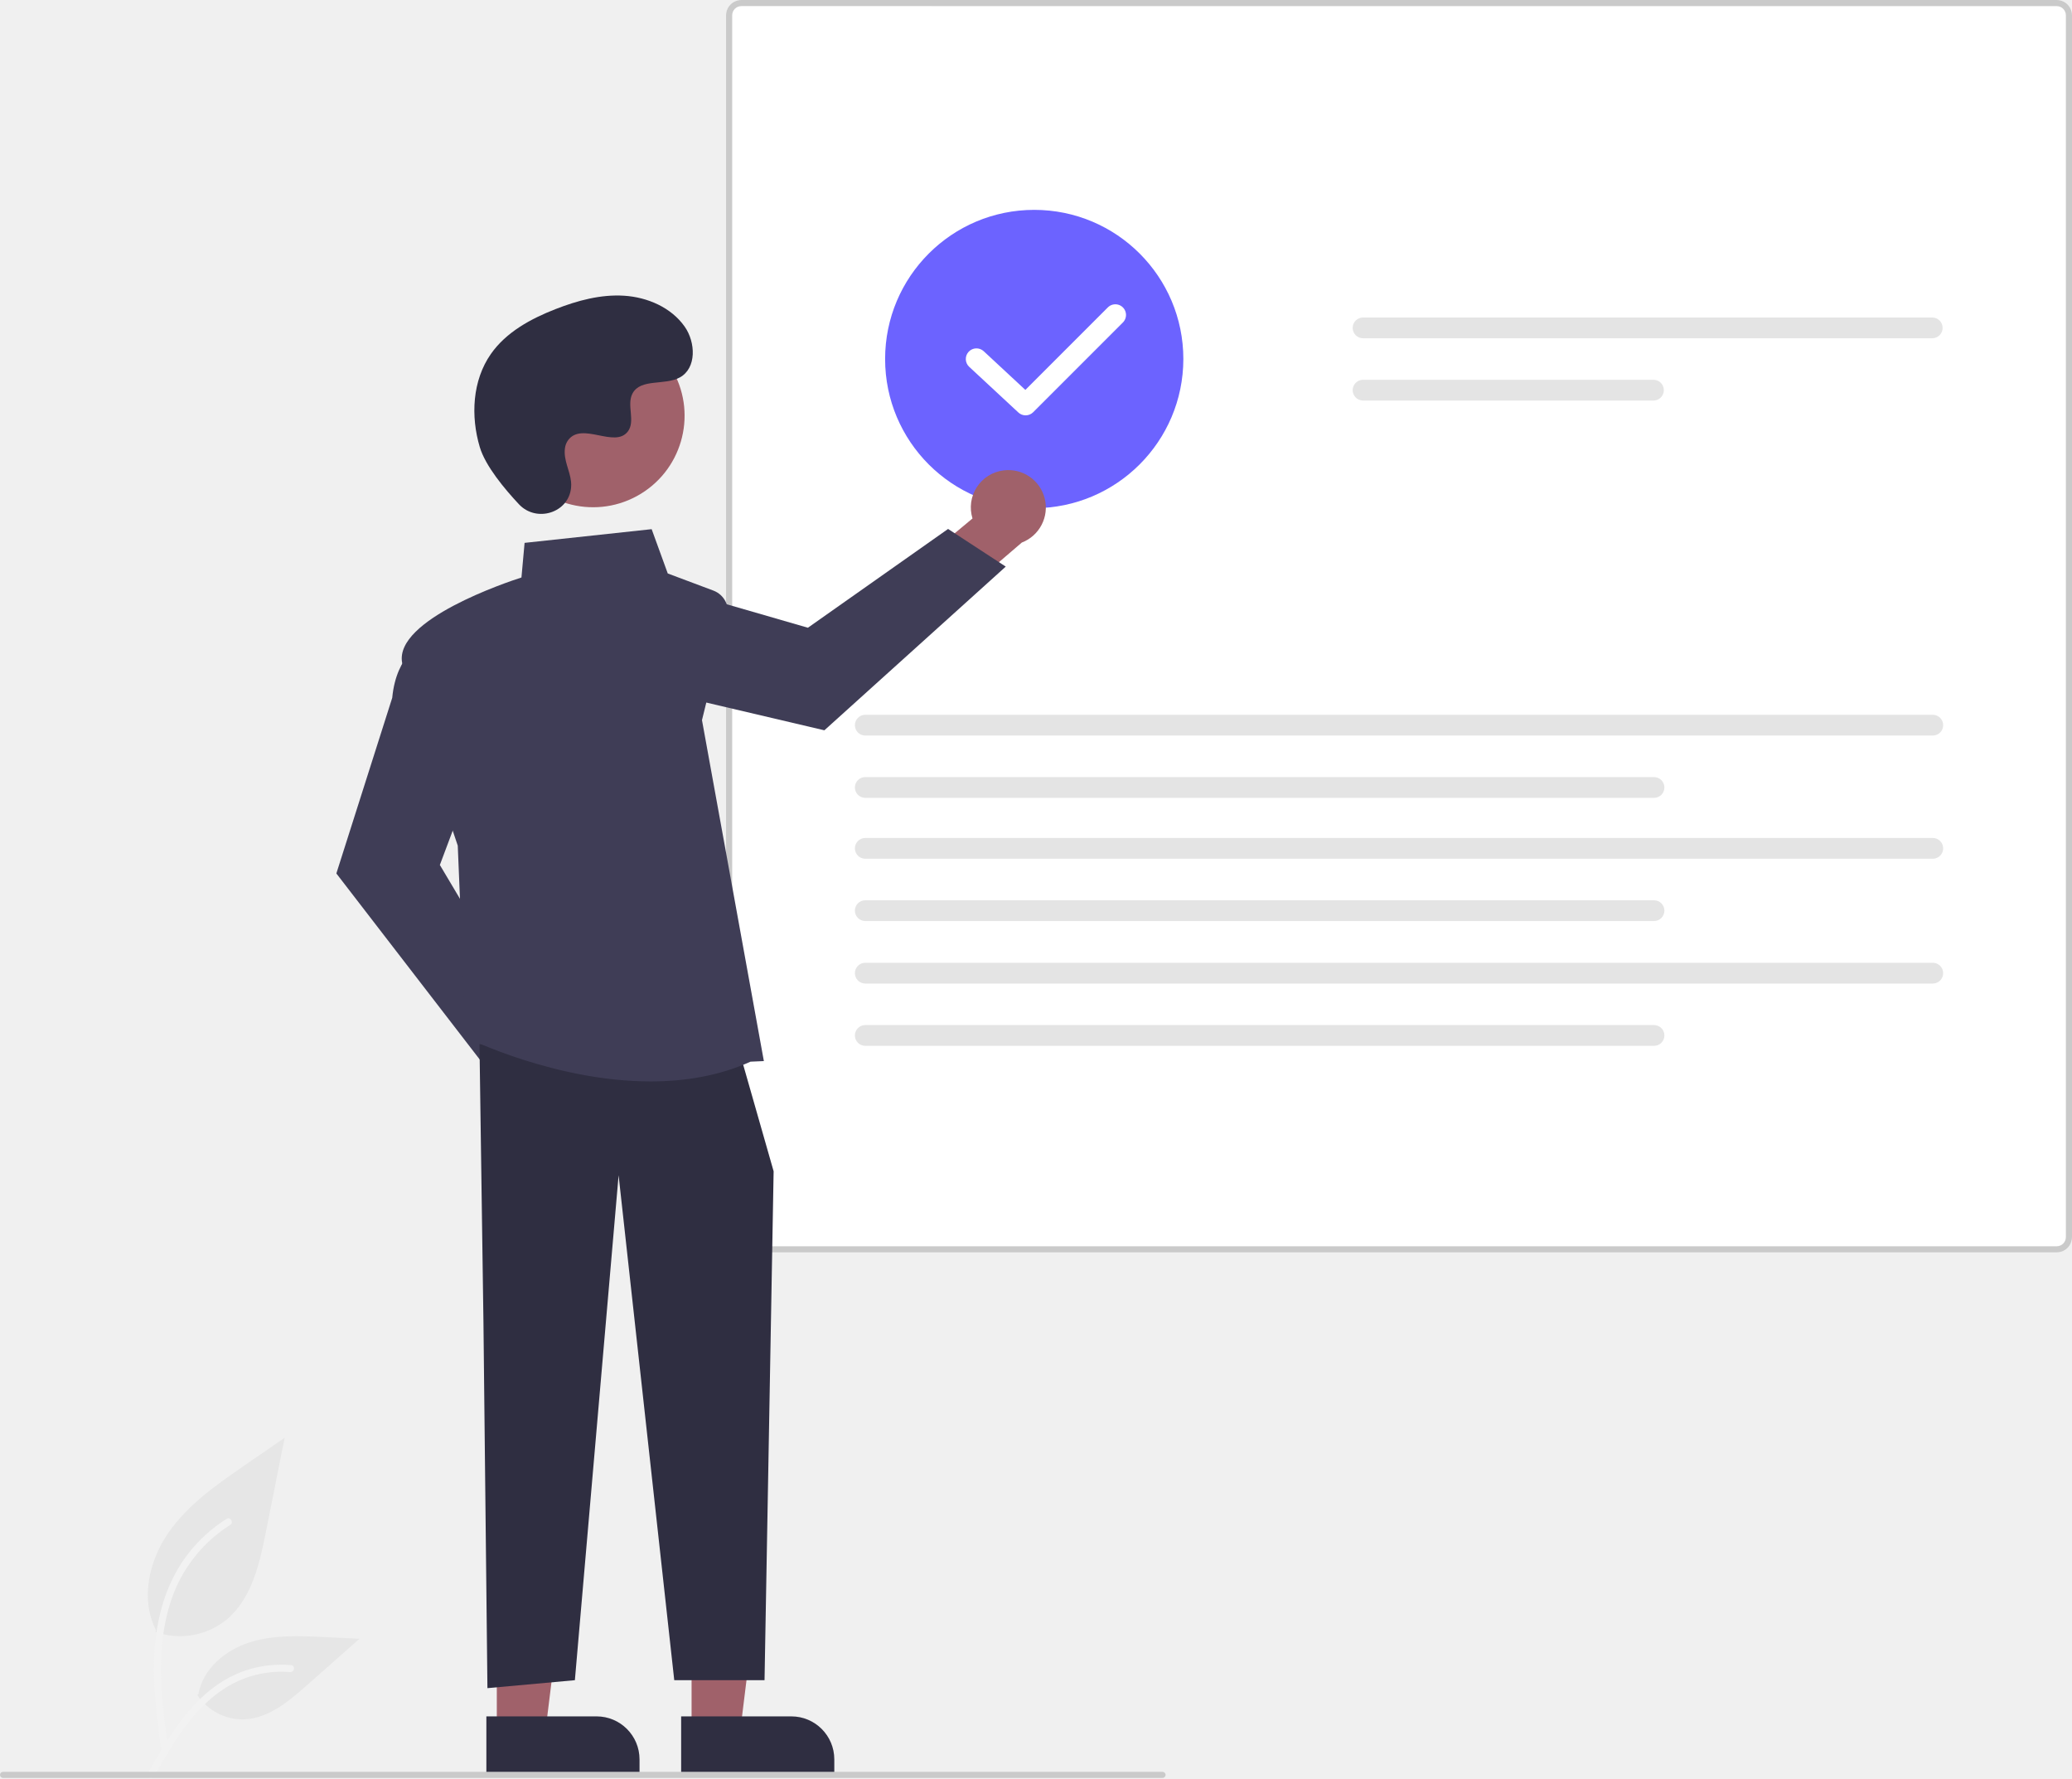
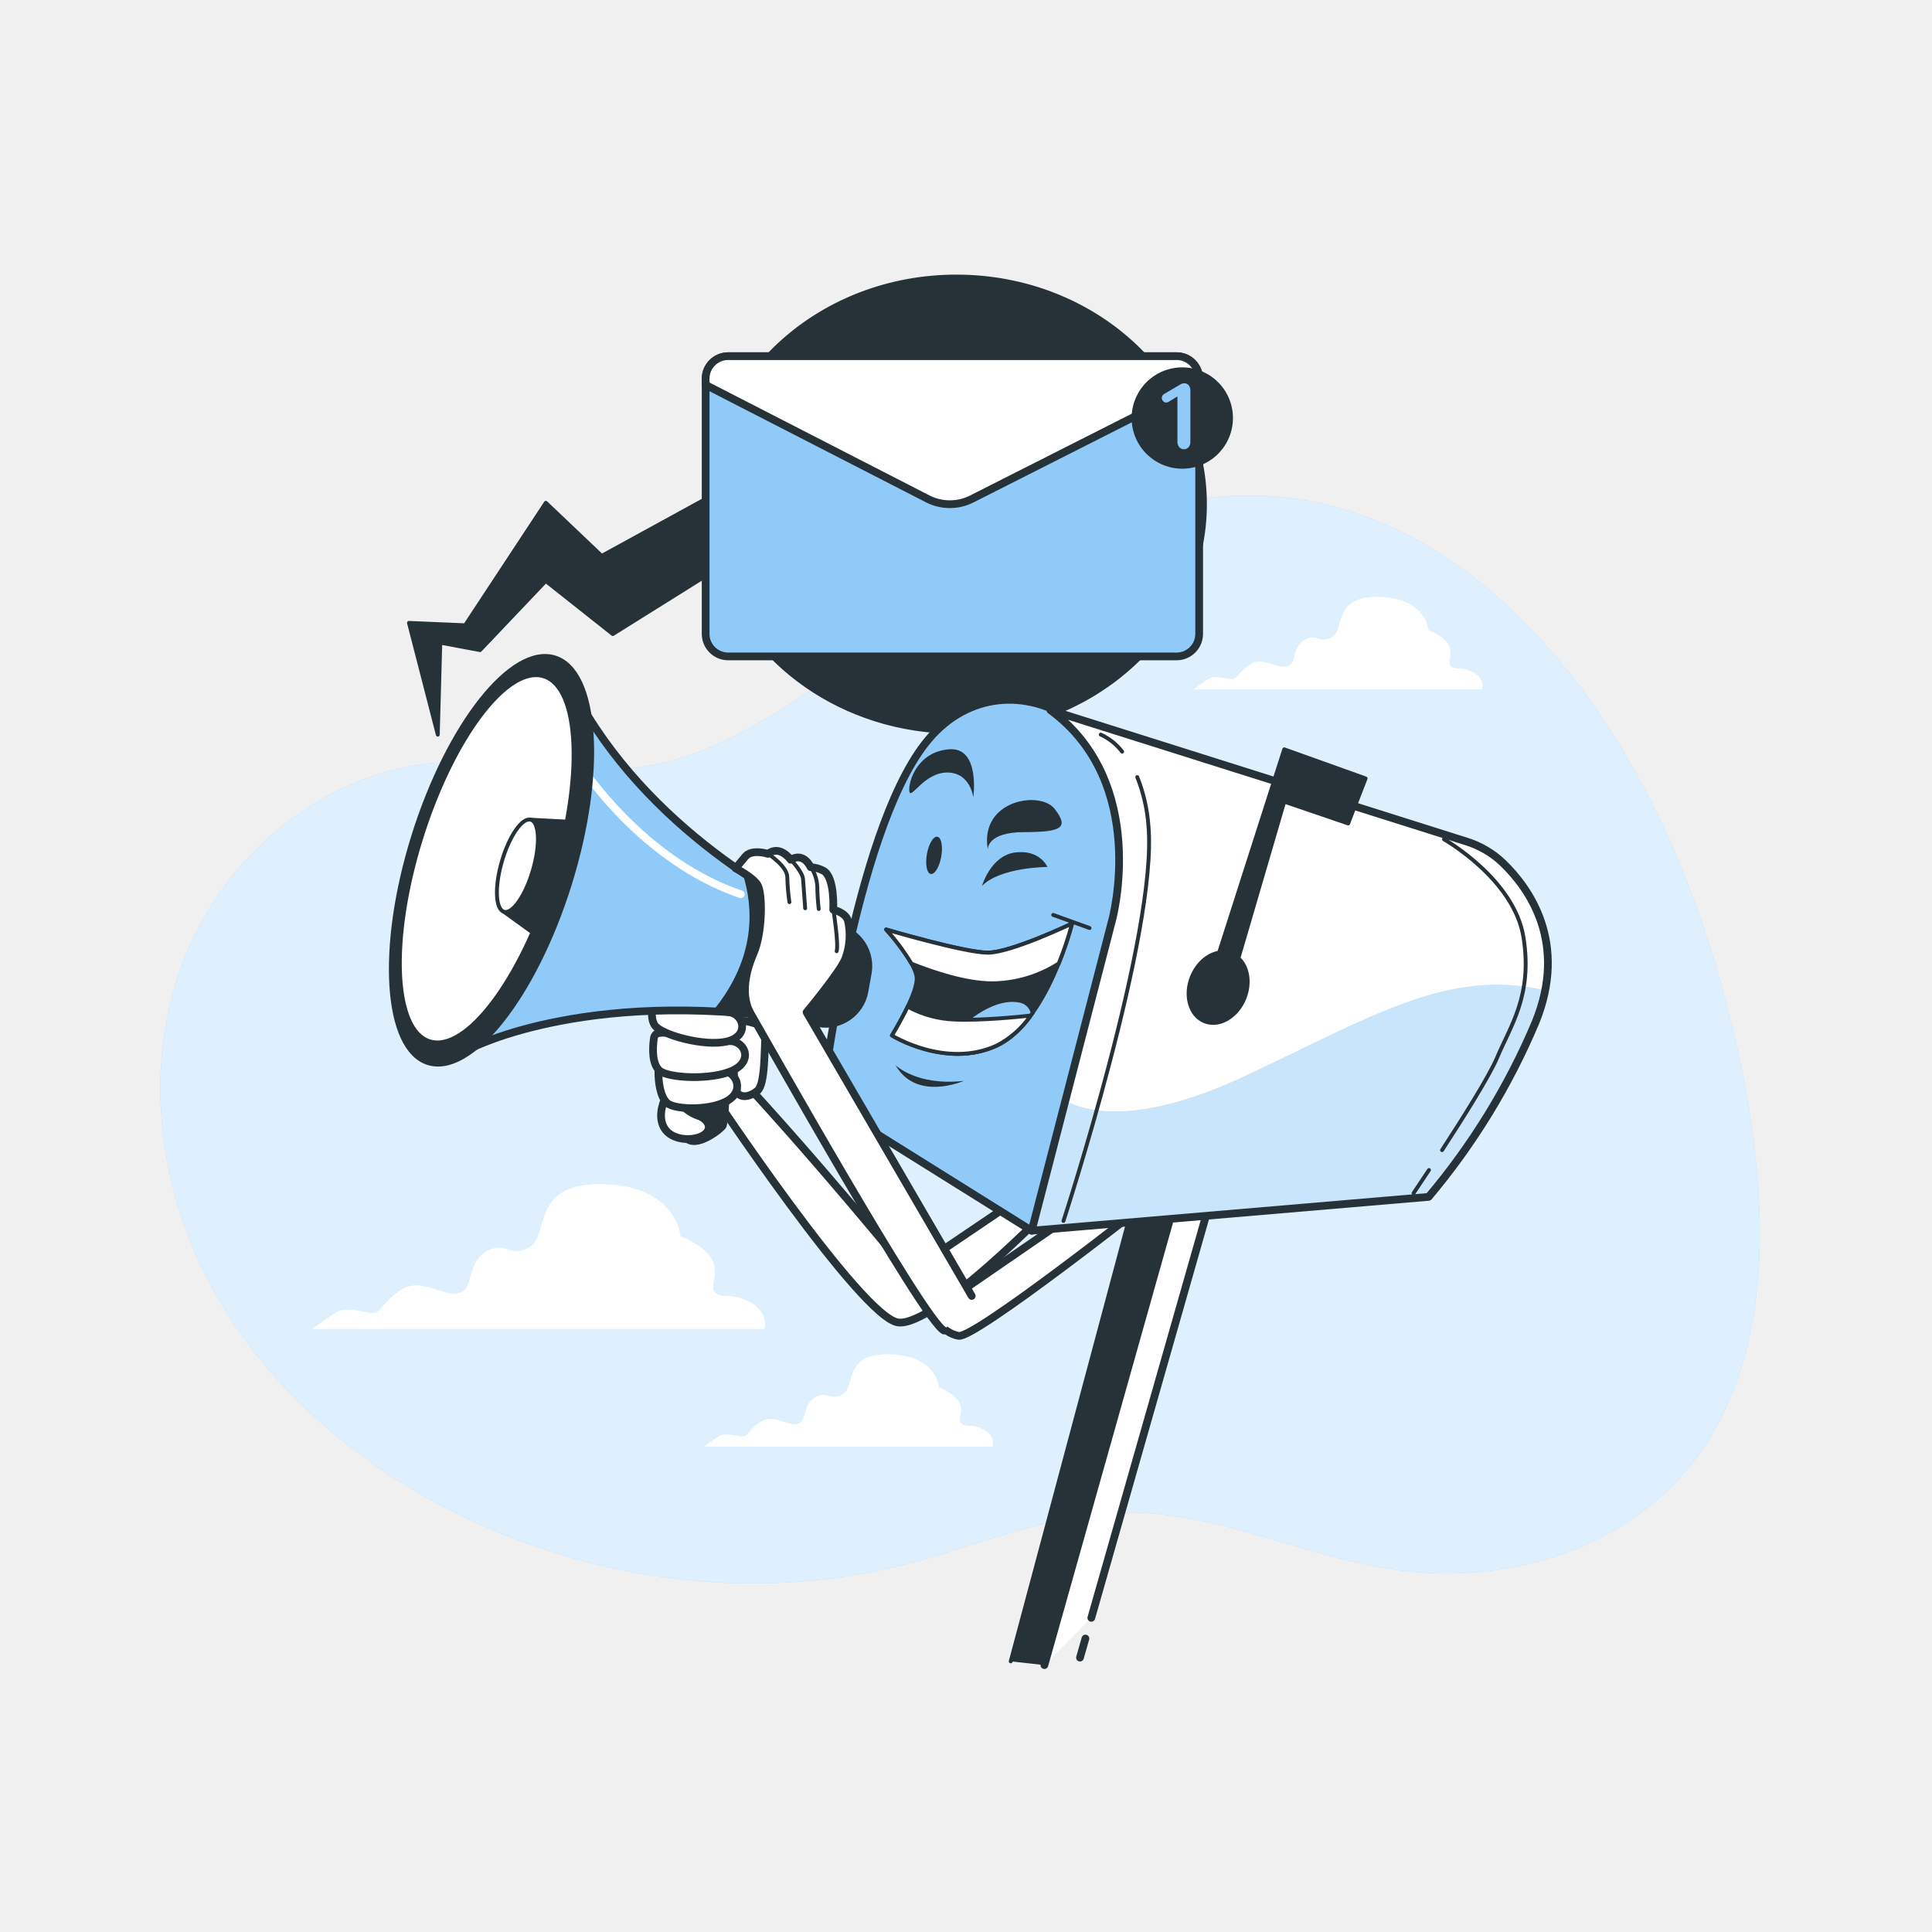
- <svg xmlns="http://www.w3.org/2000/svg" data-name="Layer 1" width="680.839" height="584.232" viewBox="0 0 680.839 584.232">
-   <path id="b9ccae5a-ffdd-4f5c-9c1e-05af9f0f3372-80" data-name="Path 438" d="M310.706,694.028a24.215,24.215,0,0,0,23.383-4.119c8.19-6.874,10.758-18.196,12.847-28.682l6.18-31.017-12.938,8.908c-9.305,6.406-18.818,13.019-25.26,22.298s-9.252,21.947-4.078,31.988" transform="translate(-259.5807 -157.884)" fill="#e6e6e6" />
-   <path id="f4ad1d06-bd03-4ced-a5c4-c19a65ab4ee5-81" data-name="Path 439" d="M312.703,733.739c-1.628-11.864-3.304-23.881-2.159-35.872,1.015-10.649,4.264-21.049,10.878-29.579a49.206,49.206,0,0,1,12.625-11.44c1.262-.796,2.424,1.204,1.167,1.997a46.779,46.779,0,0,0-18.504,22.326c-4.029,10.246-4.675,21.416-3.982,32.3.419,6.582,1.311,13.121,2.206,19.653a1.198,1.198,0,0,1-.808,1.423,1.163,1.163,0,0,1-1.423-.808Z" transform="translate(-259.5807 -157.884)" fill="#f2f2f2" />
-   <path id="baf785f8-b4c6-42cf-85bd-8a16037845f7-82" data-name="Path 442" d="M324.424,714.702a17.825,17.825,0,0,0,15.531,8.019c7.864-.373,14.418-5.86,20.317-11.07l17.452-15.409-11.55-.553c-8.306-.398-16.827-.771-24.738,1.793s-15.208,8.726-16.654,16.915" transform="translate(-259.5807 -157.884)" fill="#e6e6e6" />
-   <path id="a14e4330-7125-4e03-a856-d6453c34f6cc-83" data-name="Path 443" d="M308.1,740.558c7.84-13.871,16.932-29.288,33.181-34.216a37.026,37.026,0,0,1,13.955-1.441c1.482.128,1.112,2.412-.367,2.285a34.398,34.398,0,0,0-22.272,5.892c-6.28,4.275-11.17,10.218-15.308,16.519-2.535,3.861-4.806,7.884-7.076,11.903C309.488,742.785,307.366,741.858,308.1,740.558Z" transform="translate(-259.5807 -157.884)" fill="#f2f2f2" />
-   <path id="ac20a106-7eb8-4a45-8835-674ef3bf3222-84" data-name="Path 141" d="M935.396,569.317H503.181a5.03,5.03,0,0,1-5.024-5.024V162.908a5.03,5.03,0,0,1,5.024-5.024H935.396a5.03,5.03,0,0,1,5.024,5.024V564.292a5.029,5.029,0,0,1-5.024,5.024Z" transform="translate(-259.5807 -157.884)" fill="#fff" />
-   <path id="a8878079-c7cd-406f-a434-8b15b914b9b4-85" data-name="Path 141" d="M935.396,569.317H503.181a5.03,5.03,0,0,1-5.024-5.024V162.908a5.03,5.03,0,0,1,5.024-5.024H935.396a5.03,5.03,0,0,1,5.024,5.024V564.292a5.029,5.029,0,0,1-5.024,5.024ZM503.181,159.889a3.018,3.018,0,0,0-3.012,3.012V564.292a3.018,3.018,0,0,0,3.012,3.012H935.396a3.017,3.017,0,0,0,3.012-3.012V162.908a3.018,3.018,0,0,0-3.012-3.012Z" transform="translate(-259.5807 -157.884)" fill="#cacaca" />
-   <path id="af64f961-e9a2-4c53-a333-5060c7f850d2-86" data-name="Path 142" d="M707.41,262.185a3.411,3.411,0,0,0,0,6.821H894.553a3.411,3.411,0,0,0,0-6.821Z" transform="translate(-259.5807 -157.884)" fill="#e4e4e4" />
-   <path id="baad4cfb-158d-4439-9cc3-22475bf47b22-87" data-name="Path 143" d="M707.41,282.65a3.411,3.411,0,0,0,0,6.821h95.54a3.411,3.411,0,0,0,0-6.821Z" transform="translate(-259.5807 -157.884)" fill="#e4e4e4" />
-   <path id="f3456279-91e5-49ad-aa43-9838b26fb6ca-88" data-name="Path 142" d="M543.841,392.705a3.411,3.411,0,0,0,0,6.821h350.894a3.411,3.411,0,0,0,0-6.821Z" transform="translate(-259.5807 -157.884)" fill="#e4e4e4" />
-   <path id="a3288adf-49f8-485f-8ae9-1e4f1a13d849-89" data-name="Path 143" d="M543.841,413.17a3.411,3.411,0,0,0,0,6.821H803.133a3.411,3.411,0,0,0,0-6.821Z" transform="translate(-259.5807 -157.884)" fill="#e4e4e4" />
-   <path id="e63a5b48-5a7d-40a2-b9b0-6adec326348a-90" data-name="Path 142" d="M543.841,433.172a3.411,3.411,0,0,0,0,6.821h350.894a3.411,3.411,0,0,0,0-6.821Z" transform="translate(-259.5807 -157.884)" fill="#e4e4e4" />
-   <path id="a1c669b4-dfc3-4cfa-a7be-66b71399844d-91" data-name="Path 143" d="M543.841,453.637a3.411,3.411,0,0,0,0,6.821H803.133a3.411,3.411,0,0,0,0-6.821Z" transform="translate(-259.5807 -157.884)" fill="#e4e4e4" />
-   <path id="bfec50d1-ffb1-4de6-a9ef-a1085e40e016-92" data-name="Path 142" d="M543.841,474.172a3.411,3.411,0,0,0,0,6.821h350.894a3.411,3.411,0,0,0,0-6.821Z" transform="translate(-259.5807 -157.884)" fill="#e4e4e4" />
-   <path id="bc9696ec-ec99-41d5-9116-3ad9737a38ac-93" data-name="Path 143" d="M543.841,494.637a3.411,3.411,0,0,0,0,6.821H803.133a3.411,3.411,0,0,0,0-6.821Z" transform="translate(-259.5807 -157.884)" fill="#e4e4e4" />
-   <path d="M599.419,324.828a49,49,0,1,1,49-49A49.056,49.056,0,0,1,599.419,324.828Z" transform="translate(-259.5807 -157.884)" fill="#6c63ff" />
-   <path d="M450.678,510.1a12.248,12.248,0,0,0-14.953-11.362l-16.196-22.825-16.271,6.459,23.325,31.912a12.314,12.314,0,0,0,24.096-4.184Z" transform="translate(-259.5807 -157.884)" fill="#a0616a" />
-   <path d="M419.112,508.409l-49.008-63.578L388.467,387.12c1.346-14.509,10.425-18.561,10.811-18.726l.589-.253,15.979,42.612-11.732,31.286,28.797,48.432Z" transform="translate(-259.5807 -157.884)" fill="#3f3d56" />
-   <path d="M589.308,312.42a12.248,12.248,0,0,0-10.172,15.787l-21.505,17.913,7.698,15.723,30.013-25.723a12.314,12.314,0,0,0-6.035-23.7Z" transform="translate(-259.5807 -157.884)" fill="#a0616a" />
-   <path d="M590.062,344.022l-59.598,53.777-58.958-13.846c-14.57-.22-19.311-8.959-19.506-9.331l-.298-.568,41.249-19.226,32.1,9.278,46.06-32.455Z" transform="translate(-259.5807 -157.884)" fill="#3f3d56" />
-   <polygon points="227.248 568.437 243.261 568.436 250.878 506.672 227.245 506.673 227.248 568.437" fill="#a0616a" />
-   <path d="M483.397,721.745h50.326a0,0,0,0,1,0,0V741.189a0,0,0,0,1,0,0h-36.207a14.119,14.119,0,0,1-14.119-14.119v-5.325A0,0,0,0,1,483.397,721.745Z" transform="translate(757.5735 1305.027) rotate(179.9974)" fill="#2f2e41" />
-   <polygon points="163.247 568.437 179.26 568.436 186.878 506.672 163.245 506.673 163.247 568.437" fill="#a0616a" />
-   <path d="M419.397,721.745H469.723a0,0,0,0,1,0,0V741.189a0,0,0,0,1,0,0h-36.207A14.119,14.119,0,0,1,419.397,727.07v-5.325a0,0,0,0,1,0,0Z" transform="translate(629.5727 1305.029) rotate(179.9974)" fill="#2f2e41" />
-   <polygon points="157.552 342.991 158.858 434.42 160.165 554.584 188.899 551.972 203.267 386.094 221.553 551.972 251.218 551.972 254.206 384.788 243.757 348.216 157.552 342.991" fill="#2f2e41" />
-   <path d="M473.374,513.153c-31.265.002-60.045-14.148-60.433-14.343l-.323-.161-2.624-62.966c-.761-2.225-15.743-46.131-18.28-60.086-2.571-14.139,34.688-26.547,39.213-27.999l1.027-11.374,41.754-4.499,5.292,14.554,14.979,5.617a7.409,7.409,0,0,1,4.592,8.704l-8.325,33.856,20.333,112.013-4.378.189C495.709,511.397,484.384,513.153,473.374,513.153Z" transform="translate(-259.5807 -157.884)" fill="#3f3d56" />
-   <circle cx="454.467" cy="294.46" r="30.063" transform="matrix(0.87745, -0.47966, 0.47966, 0.87745, -345.1282, 96.19037)" fill="#a0616a" />
-   <path d="M430.117,323.561c5.729,6.103,16.369,2.827,17.116-5.511a10.072,10.072,0,0,0-.013-1.945c-.385-3.693-2.519-7.046-2.008-10.945a5.74,5.74,0,0,1,1.05-2.687c4.565-6.114,15.283,2.734,19.591-2.8,2.642-3.394-.464-8.737,1.564-12.53,2.676-5.006,10.602-2.537,15.572-5.278,5.53-3.05,5.199-11.535,1.559-16.696-4.44-6.294-12.223-9.652-19.91-10.136s-15.321,1.594-22.497,4.391c-8.154,3.178-16.24,7.569-21.257,14.739-6.102,8.719-6.689,20.441-3.638,30.637C419.102,311.001,425.438,318.578,430.117,323.561Z" transform="translate(-259.5807 -157.884)" fill="#2f2e41" />
-   <path d="M641.581,741.963h-381a1,1,0,0,1,0-2h381a1,1,0,0,1,0,2Z" transform="translate(-259.5807 -157.884)" fill="#cacaca" />
-   <path d="M596.59,294.335a3.488,3.488,0,0,1-2.381-.936l-16.157-15.007a3.5,3.5,0,0,1,4.764-5.129l13.686,12.712,27.077-27.076a3.5,3.5,0,1,1,4.949,4.95l-29.461,29.461A3.493,3.493,0,0,1,596.59,294.335Z" transform="translate(-259.5807 -157.884)" fill="#fff" />
+ <svg xmlns="http://www.w3.org/2000/svg" viewBox="0 0 500 500">
+   <defs>
+     <clipPath id="freepik--clip-path--inject-109">
+       <path d="M271.84,183.78l107.68,34a23.93,23.93,0,0,1,9.42,5.54c6.79,6.54,16.92,20.61,8.41,41.36a176.37,176.37,0,0,1-27.62,45.07L267,318.5l20.84-80.45S297.52,202.68,271.84,183.78Z" style="fill:#fff;stroke:#263238;stroke-linecap:round;stroke-linejoin:round;stroke-width:2px" />
+     </clipPath>
+   </defs>
+   <g id="freepik--background-simple--inject-109">
+     <path d="M451.35,279.68q-.5-2.61-1.05-5.16c-9.16-43.09-27.61-87.59-60.5-118-14.25-13.15-31.48-23.2-50.68-26.82-23.44-4.41-47.81,1.7-69.35,12s-40.87,24.52-60.83,37.58c-12.89,8.43-26.52,16.55-41.73,19-18.21,2.93-36.84-2.57-55.21-.82-28.8,2.74-54.18,24.22-64.56,51.23s-6.62,58.36,7.06,83.86S91,377.91,116.84,391c35.75,18.16,78,23.84,116.9,14,19-4.8,37.34-13.2,56.9-13.55,24.26-.43,47,11.57,71,14.89,22.56,3.11,46.62-2,64.57-16C459.5,364.34,458.56,317.14,451.35,279.68Z" style="fill:#90CAF9" />
+     <path d="M451.35,279.68q-.5-2.61-1.05-5.16c-9.16-43.09-27.61-87.59-60.5-118-14.25-13.15-31.48-23.2-50.68-26.82-23.44-4.41-47.81,1.7-69.35,12s-40.87,24.52-60.83,37.58c-12.89,8.43-26.52,16.55-41.73,19-18.21,2.93-36.84-2.57-55.21-.82-28.8,2.74-54.18,24.22-64.56,51.23s-6.62,58.36,7.06,83.86S91,377.91,116.84,391c35.75,18.16,78,23.84,116.9,14,19-4.8,37.34-13.2,56.9-13.55,24.26-.43,47,11.57,71,14.89,22.56,3.11,46.62-2,64.57-16C459.5,364.34,458.56,317.14,451.35,279.68Z" style="fill:#fff;opacity:0.7" />
+   </g>
+   <g id="freepik--Clouds--inject-109">
+     <path d="M381.21,174c-3.25-1.78-4.73-.3-5.91-1.78s3.25-5.32-5.62-9.16c0,0-.59-8.28-12.71-8.57s-8.87,8.27-12.12,10.34-4.14-1.18-7.39.89-1.77,6.21-4.43,6.8-6.21-2.66-9.46-.59-3.25,3.84-4.73,3.84-4.44-1.18-6.21,0-3.84,2.66-3.84,2.66h74.79S384.46,175.72,381.21,174Z" style="fill:#fff" />
+     <path d="M381.21,174c-3.25-1.78-4.73-.3-5.91-1.78s3.25-5.32-5.62-9.16c0,0-.59-8.28-12.71-8.57s-8.87,8.27-12.12,10.34-4.14-1.18-7.39.89-1.77,6.21-4.43,6.8-6.21-2.66-9.46-.59-3.25,3.84-4.73,3.84-4.44-1.18-6.21,0-3.84,2.66-3.84,2.66h74.79S384.46,175.72,381.21,174Z" style="fill:#fff;opacity:0.5" />
+     <path d="M254.55,370c-3.26-1.78-4.73-.3-5.92-1.78s3.25-5.32-5.61-9.16c0,0-.59-8.28-12.71-8.57s-8.87,8.27-12.12,10.34-4.14-1.18-7.39.89-1.78,6.21-4.44,6.8-6.21-2.66-9.46-.59-3.25,3.84-4.73,3.84-4.43-1.18-6.21,0-3.84,2.66-3.84,2.66h74.79S257.8,371.72,254.55,370Z" style="fill:#fff" />
+     <path d="M254.55,370c-3.26-1.78-4.73-.3-5.92-1.78s3.25-5.32-5.61-9.16c0,0-.59-8.28-12.71-8.57s-8.87,8.27-12.12,10.34-4.14-1.18-7.39.89-1.78,6.21-4.44,6.8-6.21-2.66-9.46-.59-3.25,3.84-4.73,3.84-4.43-1.18-6.21,0-3.84,2.66-3.84,2.66h74.79S257.8,371.72,254.55,370Z" style="fill:#fff;opacity:0.5" />
+     <path d="M194.12,337c-5.09-2.77-7.4-.46-9.25-2.77s5.08-8.33-8.79-14.34c0,0-.92-12.95-19.89-13.41s-13.87,12.95-19,16.19-6.47-1.85-11.56,1.38-2.78,9.72-6.94,10.64-9.71-4.16-14.8-.92-5.09,6-7.4,6-6.94-1.85-9.71,0-6,4.16-6,4.16h117S199.2,339.81,194.12,337Z" style="fill:#fff" />
+     <path d="M194.12,337c-5.09-2.77-7.4-.46-9.25-2.77s5.08-8.33-8.79-14.34c0,0-.92-12.95-19.89-13.41s-13.87,12.95-19,16.19-6.47-1.85-11.56,1.38-2.78,9.72-6.94,10.64-9.71-4.16-14.8-.92-5.09,6-7.4,6-6.94-1.85-9.71,0-6,4.16-6,4.16h117S199.2,339.81,194.12,337Z" style="fill:#fff;opacity:0.5" />
+   </g>
+   <g id="freepik--Mail--inject-109">
+     <path d="M247.52,71.57c-34.91,0-63.3,25.47-64.29,57.22l-27.51,15.07-14.46-13.74-20.88,31.7-14.54-.62,7.46,28.93.65-23.81,10.29,1.93,17-17.89,17.35,13.74,27.19-17c7.84,24.44,32.49,42.3,61.72,42.3,35.53,0,64.34-26.38,64.34-58.92S283.05,71.57,247.52,71.57Z" style="fill:#263238;stroke:#263238;stroke-linecap:round;stroke-linejoin:round" />
+     <rect x="182.62" y="92.18" width="127.72" height="77.7" rx="5.83" style="fill:#90CAF9;stroke:#263238;stroke-linecap:round;stroke-linejoin:round;stroke-width:2px" />
+     <path d="M251.58,129.09l58.76-29.73V98a5.83,5.83,0,0,0-5.83-5.83H188.45A5.83,5.83,0,0,0,182.62,98v1.61l57.69,29.61A12.59,12.59,0,0,0,251.58,129.09Z" style="fill:#fff;stroke:#263238;stroke-linecap:round;stroke-linejoin:round;stroke-width:2px" />
+     <circle cx="305.97" cy="108.21" r="13.11" transform="translate(-13.42 50.62) rotate(-9.26)" style="fill:#263238" />
+     <path d="M305.19,115.73a2.1,2.1,0,0,1-.47-1.46V102.6L302.42,104a1.07,1.07,0,0,1-.61.18,1,1,0,0,1-.8-.37,1.19,1.19,0,0,1-.34-.85,1.15,1.15,0,0,1,.62-1l4.19-2.47a2,2,0,0,1,1-.31,1.46,1.46,0,0,1,1.15.51,2.16,2.16,0,0,1,.44,1.44v13.22a2,2,0,0,1-.47,1.39,1.55,1.55,0,0,1-1.2.52A1.48,1.48,0,0,1,305.19,115.73Z" style="fill:#90CAF9" />
+   </g>
+   <g id="freepik--Mailbox--inject-109">
+     <path d="M183.5,281.76s39.5,59.5,49,60.5,39.5-30,39.5-30l-8.5-2L235.19,329.4S211,299.7,189.74,277Z" style="fill:#fff;stroke:#263238;stroke-linecap:round;stroke-linejoin:round;stroke-width:2px" />
+     <path d="M190.53,264s7.92.34,7.58,3.79,0,12.75-2.07,14.48-5.17,2.41-5.86-1S190.53,264,190.53,264Z" style="fill:#fff;stroke:#263238;stroke-linecap:round;stroke-linejoin:round;stroke-width:2px" />
+     <path d="M188.46,280.23s-.35,10.34-1,11.37-5.52,4.83-8.62,4.14-2.07-3.79-2.07-5.51V263h11.72Z" style="fill:#263238;stroke:#263238;stroke-linecap:round;stroke-linejoin:round" />
+     <path d="M172.26,284s-2.41,4.48-.35,7.93,7.93,3.45,10.35,1.72.68-4.13-1.38-4.82-4.83-2.42-4.83-4.48S173.29,282.64,172.26,284Z" style="fill:#fff;stroke:#263238;stroke-linecap:round;stroke-linejoin:round;stroke-width:2px" />
+     <path d="M170.39,277.46c0,2.36.4,6.32,2.26,8,2.1,1.85,11.76,2,16-.83s1.42-7.7-1.79-7.39c-2.66.26-5.51-.39-8.21-.73-1.52-.19-6.88-1.38-7.93-.27a1.73,1.73,0,0,0-.29,1.19Z" style="fill:#fff;stroke:#263238;stroke-linecap:round;stroke-linejoin:round;stroke-width:2px" />
+     <path d="M169.2,268.92c-.33,2.38-.48,6.4,1.47,8.14,2.21,2,13.66,2.56,19.07-.08s2.84-7.71-1-7.54c-3.19.13-6.48-.67-9.62-1.14-1.77-.26-8-1.71-9.37-.64a1.76,1.76,0,0,0-.53,1.19Z" style="fill:#fff;stroke:#263238;stroke-linecap:round;stroke-linejoin:round;stroke-width:2px" />
+     <path d="M169.87,257.14c-.85,2.25-1.89,6.14-.37,8.27,1.73,2.41,12.76,5.51,18.61,4.13s4.49-6.89.69-7.58c-3.14-.57-6.17-2.08-9.13-3.23-1.67-.65-7.38-3.43-9-2.7a1.74,1.74,0,0,0-.77,1Z" style="fill:#fff;stroke:#263238;stroke-linecap:round;stroke-linejoin:round;stroke-width:2px" />
+     <polyline points="261.57 429.96 293.07 312.2 303.73 312.2 270.29 430.93" style="fill:#263238;stroke:#263238;stroke-linecap:round;stroke-linejoin:round" />
+     <polyline points="282.43 418.7 312.94 311.72 303.73 312.2 270.29 430.93" style="fill:#fff;stroke:#263238;stroke-linecap:round;stroke-linejoin:round;stroke-width:2px" />
+     <line x1="279.5" y1="428.99" x2="280.91" y2="424.05" style="fill:none;stroke:#263238;stroke-linecap:round;stroke-linejoin:round;stroke-width:2px" />
+     <path d="M240.5,339.86s3.45,5.17,7.59,5.86S296,311.94,296,311.94L278.07,314Z" style="fill:#fff;stroke:#263238;stroke-linecap:round;stroke-linejoin:round;stroke-width:2px" />
+     <path d="M212.71,284.58s8.24-68.33,26.66-92.08c20.13-26,60.58-4.84,52.34,36.83-6.32,32-24.72,89.17-24.72,89.17Z" style="fill:#90CAF9;stroke:#263238;stroke-linecap:round;stroke-linejoin:round;stroke-width:2px" />
+     <path d="M271.84,183.78l107.68,34a23.93,23.93,0,0,1,9.42,5.54c6.79,6.54,16.92,20.61,8.41,41.36a176.37,176.37,0,0,1-27.62,45.07L267,318.5l20.84-80.45S297.52,202.68,271.84,183.78Z" style="fill:#fff" />
+     <g style="clip-path:url(#freepik--clip-path--inject-109)">
+       <path d="M322.33,278.43c-25.9,12.14-39.75,10-46.64,6.5L267,318.5l102.74-8.72a176.37,176.37,0,0,0,27.62-45.07,44.69,44.69,0,0,0,2.54-8.38C374.93,250.45,355.13,263.06,322.33,278.43Z" style="fill:#90CAF9" />
+       <path d="M322.33,278.43c-25.9,12.14-39.75,10-46.64,6.5L267,318.5l102.74-8.72a176.37,176.37,0,0,0,27.62-45.07,44.69,44.69,0,0,0,2.54-8.38C374.93,250.45,355.13,263.06,322.33,278.43Z" style="fill:#fff;opacity:0.5" />
+     </g>
+     <path d="M271.84,183.78l107.68,34a23.93,23.93,0,0,1,9.42,5.54c6.79,6.54,16.92,20.61,8.41,41.36a176.37,176.37,0,0,1-27.62,45.07L267,318.5l20.84-80.45S297.52,202.68,271.84,183.78Z" style="fill:none;stroke:#263238;stroke-linecap:round;stroke-linejoin:round;stroke-width:2px" />
+     <path d="M332.36,193.92,315.5,246.54c-2.87.47-5.67,2.84-7.06,6.33-1.92,4.82-.43,9.95,3.33,11.45s8.37-1.2,10.29-6c1.58-4,.85-8.14-1.56-10.33l11.86-40.52,16.54,5.64,4.52-11.65Z" style="fill:#263238;stroke:#263238;stroke-linecap:round;stroke-linejoin:round" />
+     <path d="M229.33,240.54s7.52,8.28,7.9,12.41-6.39,15-6.39,15,13.91,8.65,27.07,2.63S277.46,239,277.46,239s-15.79,7.52-21.81,7.52S229.33,240.54,229.33,240.54Z" style="fill:#263238;stroke:#263238;stroke-linecap:round;stroke-linejoin:round" />
+     <path d="M257.91,270.62c3.63-1.66,6.74-4.81,9.35-8.49a4.18,4.18,0,0,0-3.33-3.16c-7.9-1.51-16.17,7.14-16.17,7.14a25.1,25.1,0,0,0-1.34,6.6A24.45,24.45,0,0,0,257.91,270.62Z" style="fill:#90CAF9;stroke:#263238;stroke-linecap:round;stroke-linejoin:round" />
+     <path d="M247,263.86a27.44,27.44,0,0,1-12.1-3.34c-1.83,3.86-4.07,7.47-4.07,7.47s13.91,8.65,27.07,2.63a23.86,23.86,0,0,0,8.84-7.79C263.66,263.17,253.62,264.17,247,263.86Z" style="fill:#fff;stroke:#263238;stroke-linecap:round;stroke-linejoin:round" />
+     <path d="M255.65,246.56c-6,0-26.32-6-26.32-6a58.25,58.25,0,0,1,6.56,8.83c5,2,13.79,5.09,20.89,5.09A32.48,32.48,0,0,0,274,249.35,88.1,88.1,0,0,0,277.46,239S261.67,246.56,255.65,246.56Z" style="fill:#fff;stroke:#263238;stroke-linecap:round;stroke-linejoin:round" />
+     <path d="M254.15,229.26s2.26-7.89,8.65-8.65,8.27,3.76,8.27,3.76S259,224.37,254.15,229.26Z" style="fill:#263238" />
+     <line x1="272.57" y1="236.78" x2="281.97" y2="240.17" style="fill:none;stroke:#263238;stroke-linecap:round;stroke-linejoin:round" />
+     <path d="M243.59,221.7c-.47,2.65-1.68,4.66-2.71,4.48s-1.46-2.48-1-5.14,1.69-4.67,2.71-4.49S244.07,219,243.59,221.7Z" style="fill:#263238" />
+     <path d="M255.65,219.86s-.37-4.51,9.4-4.51,11.66-1.13,7.9-6S253.4,207.08,255.65,219.86Z" style="fill:#263238" />
+     <path d="M251.89,206.33s-.75-6.4-6.76-6.4-9.41,7.15-9.78,4.89,1.88-10.15,10.15-10.9S251.89,206.33,251.89,206.33Z" style="fill:#263238" />
+     <path d="M294.32,201.11a42.37,42.37,0,0,1,2.9,12.67c2.4,27.43-22,102.2-22,102.2" style="fill:none;stroke:#263238;stroke-linecap:round;stroke-linejoin:round" />
+     <path d="M284.87,190.11a14.67,14.67,0,0,1,5.53,4.4" style="fill:none;stroke:#263238;stroke-linecap:round;stroke-linejoin:round" />
+     <path d="M369.82,302.8c-2.38,3.58-4,6-4,6" style="fill:none;stroke:#263238;stroke-linecap:round;stroke-linejoin:round" />
+     <path d="M373.7,217.21s18.18,10.29,20.58,25.38-3.43,23-6.86,31.21c-2,4.71-8.77,15.5-14.22,23.86" style="fill:none;stroke:#263238;stroke-linecap:round;stroke-linejoin:round" />
+     <path d="M231.76,275.66s5.44,5.43,17.66,4.07C249.42,279.73,237.2,285.16,231.76,275.66Z" style="fill:#263238" />
+     <path d="M121.94,271.27s31.83-16.69,89.93-6.46a10.25,10.25,0,0,0,11.86-8.29l.84-4.69a10.25,10.25,0,0,0-5.89-11.16c-15.43-6.93-51.33-26.15-70.2-61.77Z" style="fill:#90CAF9;stroke:#263238;stroke-linecap:round;stroke-linejoin:round;stroke-width:2px" />
+     <path d="M150.37,198.24s15.54,24.38,41.34,33.21" style="fill:none;stroke:#fff;stroke-linecap:round;stroke-linejoin:round;stroke-width:2px" />
+     <path d="M218.68,240.67a176.42,176.42,0,0,1-25.91-14.46c2.71,8.66,3.49,21.75-7.72,35.54a216.11,216.11,0,0,1,26.82,3.06,10.25,10.25,0,0,0,11.86-8.29l.84-4.69A10.25,10.25,0,0,0,218.68,240.67Z" style="fill:#263238;stroke:#263238;stroke-linecap:round;stroke-linejoin:round" />
+     <ellipse cx="127.21" cy="222.66" rx="55" ry="21.2" transform="translate(-123.27 277.62) rotate(-72.64)" style="fill:#263238;stroke:#263238;stroke-linecap:round;stroke-linejoin:round" />
+     <ellipse cx="125.97" cy="222.27" rx="49.48" ry="17.77" transform="translate(-123.77 276.17) rotate(-72.64)" style="fill:#fff;stroke:#263238;stroke-linecap:round;stroke-linejoin:round" />
+     <path d="M146.69,212.63l-9.3-.49-7,23.82,7.39,5.33a133.66,133.66,0,0,0,5.12-13.71A134.49,134.49,0,0,0,146.69,212.63Z" style="fill:#263238;stroke:#263238;stroke-linecap:round;stroke-linejoin:round" />
+     <path d="M137.92,225.22c-1.92,6.58-5.27,11.39-7.49,10.74s-2.45-6.5-.53-13.08,5.28-11.39,7.49-10.74S139.84,218.65,137.92,225.22Z" style="fill:#fff;stroke:#263238;stroke-linecap:round;stroke-linejoin:round" />
+     <path d="M244.3,344.34c-5.17-2.41-47.57-77.9-50-82s-1.72-10,.69-15.51,2.41-15.86,1-17.93-5.63-4.18-5.63-4.18.81-1,2.53-3.05,5.86-.69,5.86-.69c3.1-2.42,5.87,1.52,5.87,1.52,3.45-2.07,5.16,1.92,5.16,1.92a8,8,0,0,1,3.45,1c2.87,1.86,2.41,10,2.41,10s3.1.69,3.79,2.76a17.12,17.12,0,0,1-.69,10c-1.38,3.45-10,13.79-10,13.79l42.74,73.42" style="fill:#fff;stroke:#263238;stroke-linecap:round;stroke-linejoin:round;stroke-width:2px" />
+     <path d="M198.8,221s4.95,3.19,4.95,6a54.13,54.13,0,0,0,.55,6.48" style="fill:none;stroke:#263238;stroke-linecap:round;stroke-linejoin:round" />
+     <path d="M204.67,222.47s3,3.15,3.15,5,.56,7.59.56,7.59" style="fill:none;stroke:#263238;stroke-linecap:round;stroke-linejoin:round" />
+     <path d="M209.83,224.39a9.83,9.83,0,0,1,1.69,5.12,53.64,53.64,0,0,0,.37,5.74" style="fill:none;stroke:#263238;stroke-linecap:round;stroke-linejoin:round" />
+     <path d="M215.69,235.42s1.39,8.9.83,10.76" style="fill:none;stroke:#263238;stroke-linecap:round;stroke-linejoin:round" />
+   </g>
</svg>
